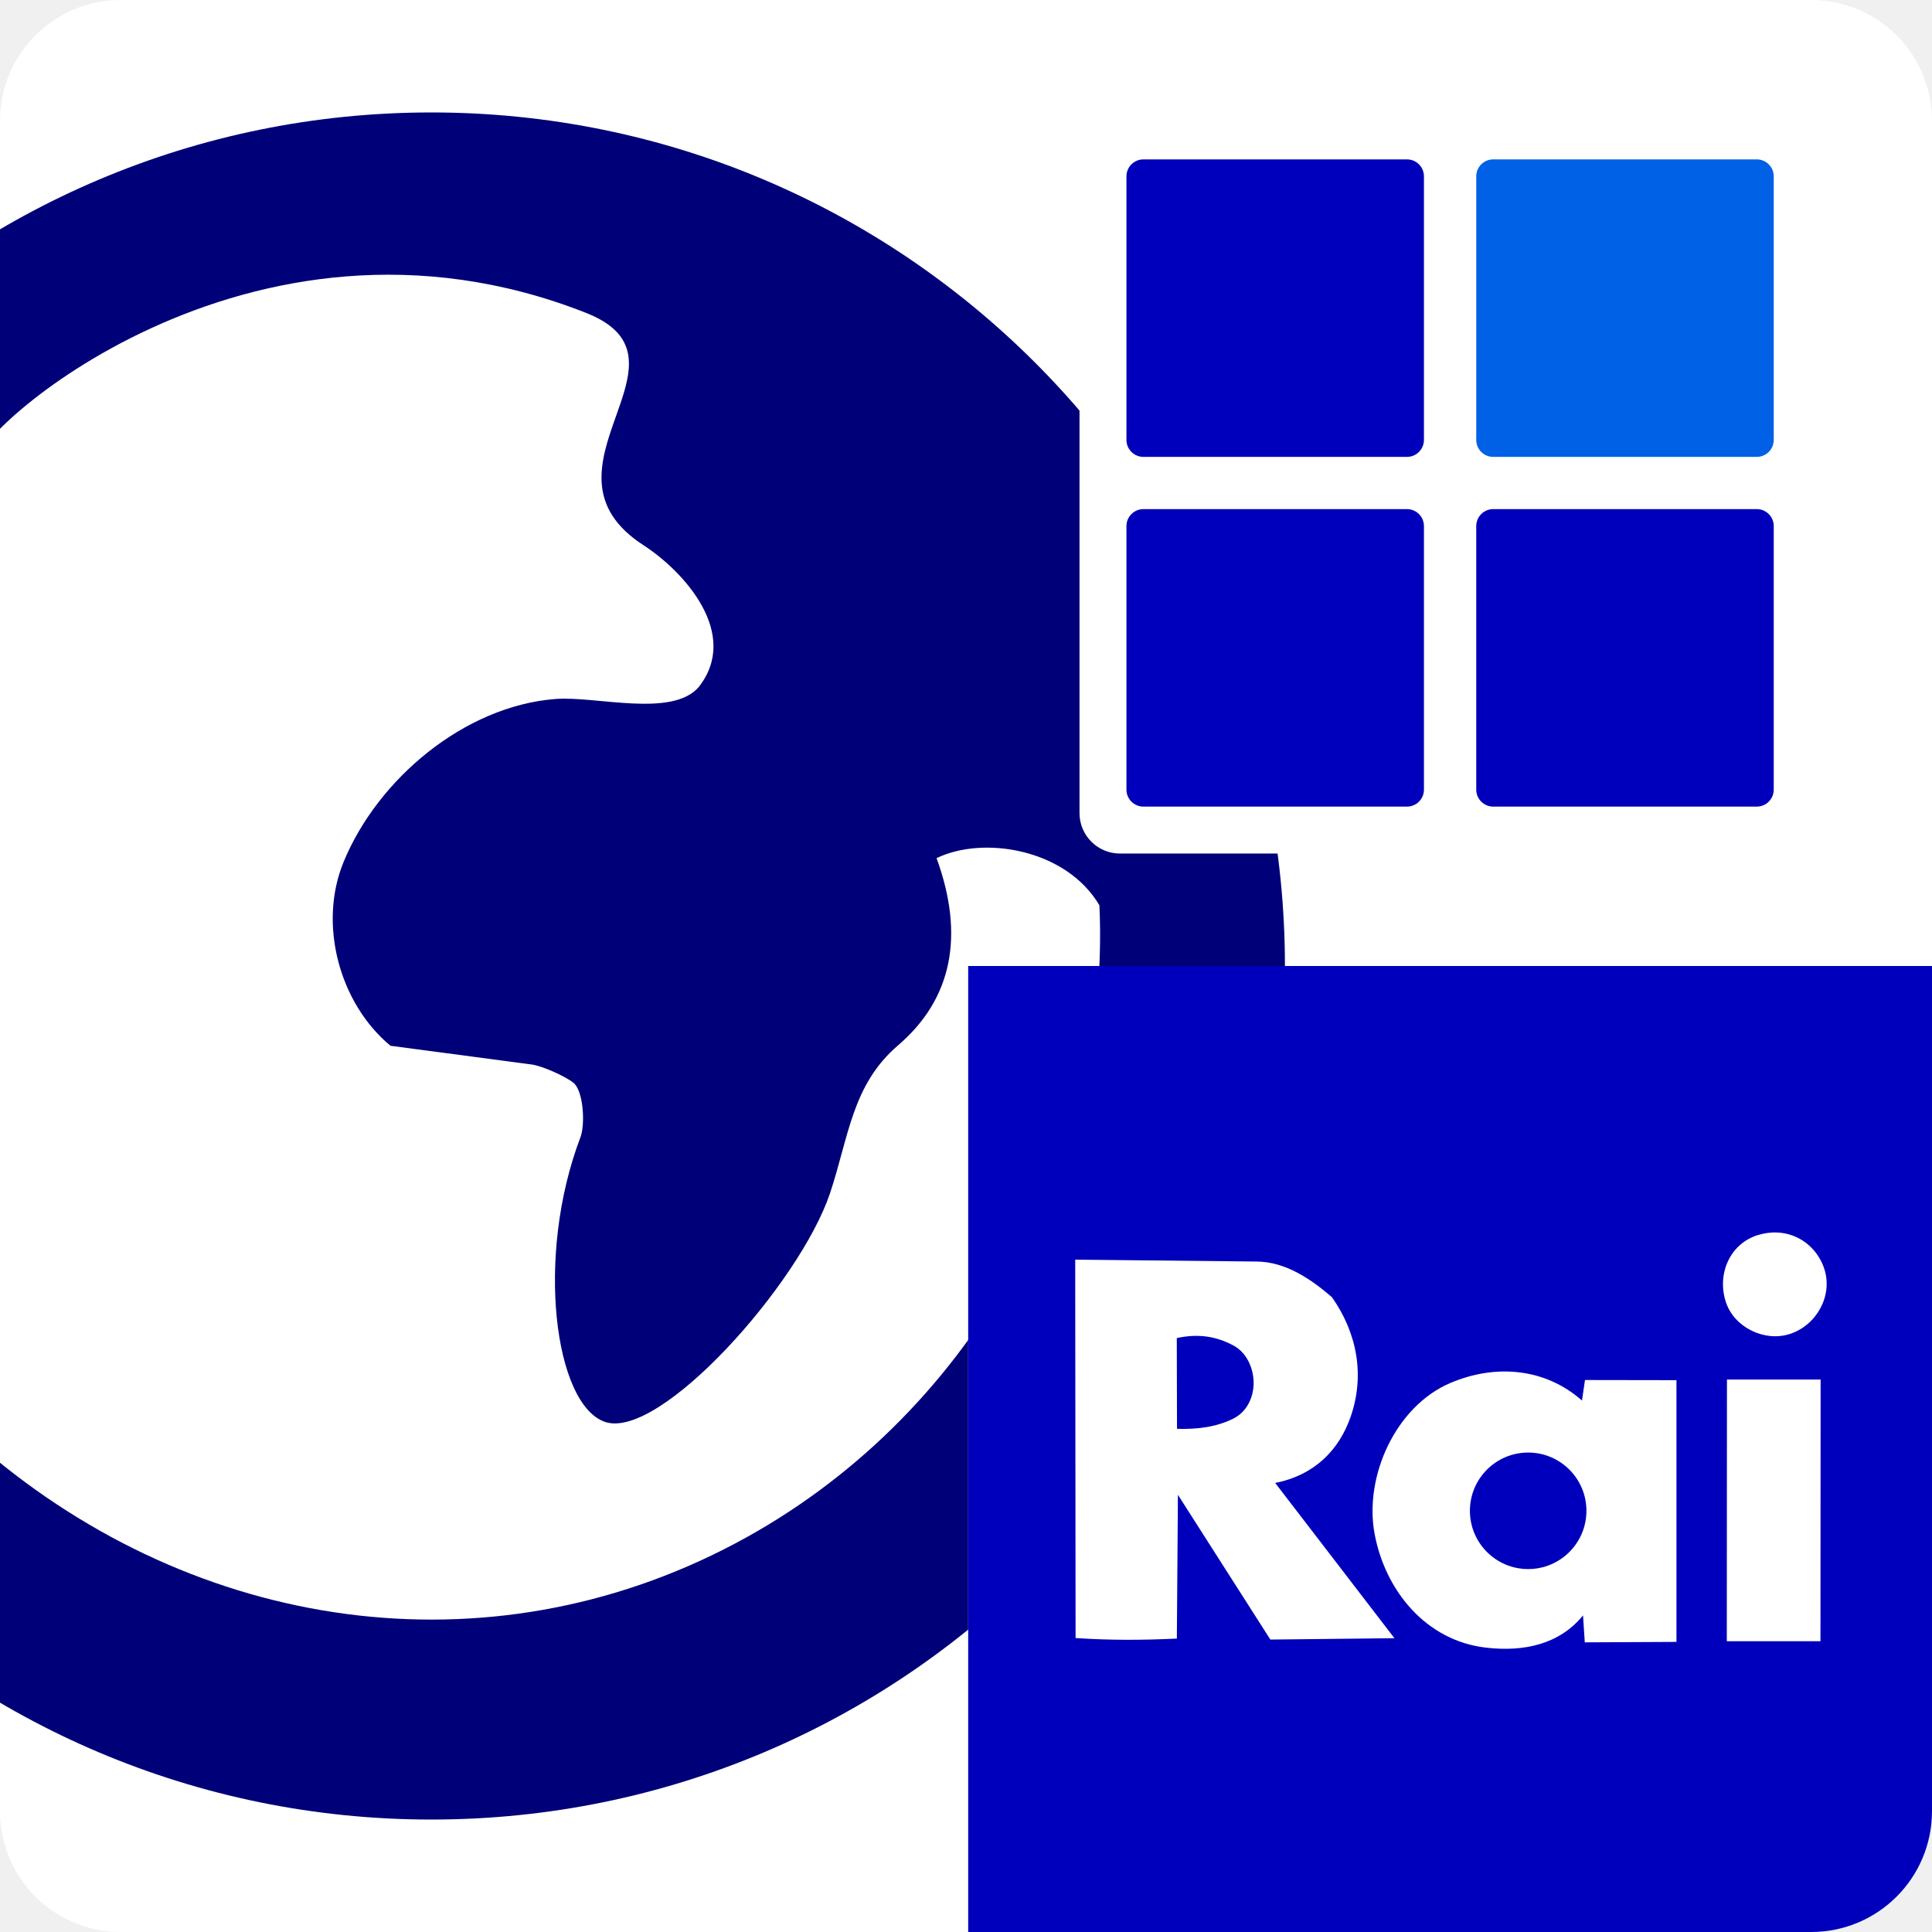
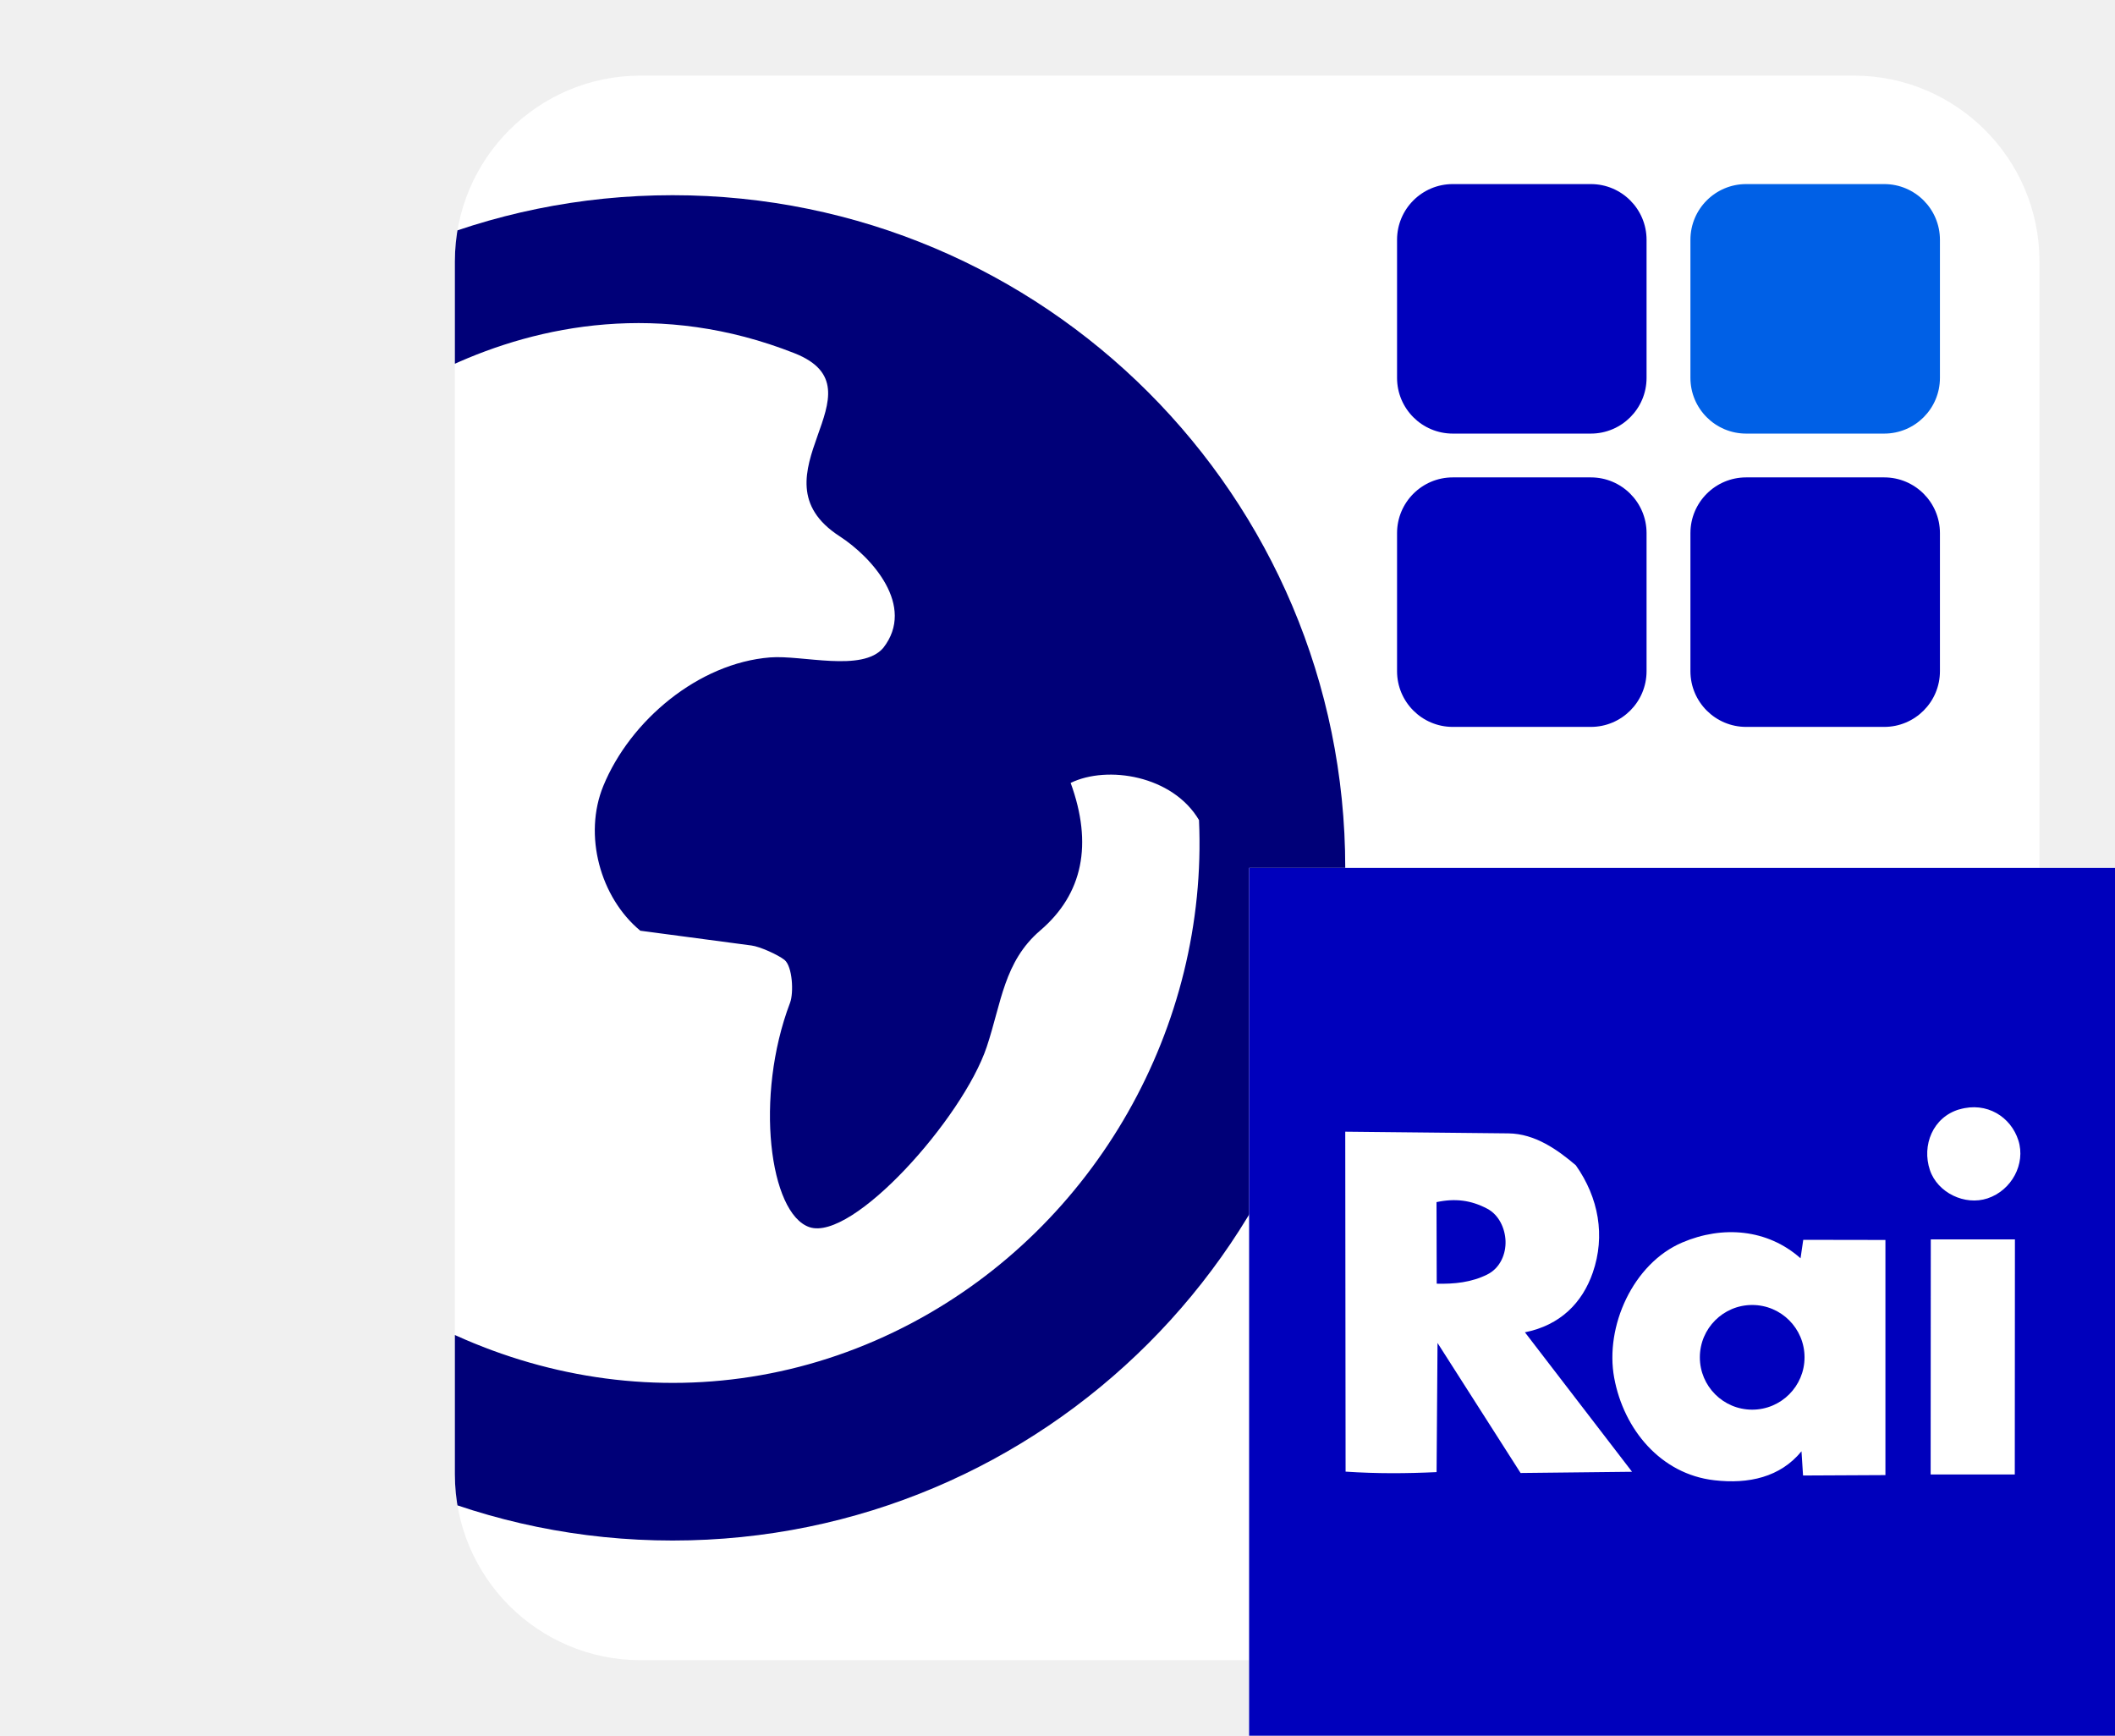
- <svg xmlns="http://www.w3.org/2000/svg" id="Layer_1" version="1.1" viewBox="0 0 256 256">
+ <svg xmlns="http://www.w3.org/2000/svg" id="Layer_1" version="1.1" viewBox="0 0 311.94 256">
  <defs>
    <style>
      .st0 {
        fill: #fff;
      }

      .st1 {
        fill: none;
      }

      .st2 {
        fill: #000078;
      }

      .st3 {
        fill: #0000bc;
      }

      .st4 {
        fill: #0060e6;
      }

      .st5 {
        clip-path: url(#clippath);
      }
    </style>
    <clipPath id="clippath">
-       <rect class="st1" width="256" height="256" rx="16" ry="16" />
+       <rect class="st1" x="67.09" y="11.15" width="233.71" height="233.71" rx="27.41" ry="27.41" />
    </clipPath>
  </defs>
  <g class="st5">
-     <rect class="st0" width="256" height="256" />
-     <path class="st2" d="M170.26,128c0,62.46-50.64,113.1-113.1,113.1s-113.1-50.64-113.1-113.1S-5.3,14.9,57.16,14.9s113.1,50.64,113.1,113.1ZM-2.16,192.03c28.23,24.13,66.69,29.92,99.59,12.48,30.95-16.41,49.79-49.88,48.25-84.55-4.43-7.51-15.43-9.25-21.58-6.25,3.75,10.29,2.06,18.67-5.11,24.81-6.11,5.23-6.53,12.18-9.01,19.59-4.01,11.97-22.55,32.77-29.81,30.3-6.7-2.28-9.26-21.95-3.26-37.71.65-1.71.41-6.15-.93-7.23-1.08-.86-4.11-2.23-5.54-2.42l-18.7-2.48c-6.75-5.59-9.62-16.09-6.21-24.36,4.52-10.99,16-20.65,28.06-21.59,5.41-.42,15.47,2.53,19.01-1.6,5.51-7.04-1.92-15.27-7.34-18.78-15.54-10.07,8.14-24.58-7.6-30.78C32.62,23.7-4.26,58.18-2.78,60.92M-7.54,92.86c-14.27,7.26-.02,18.73-12,24.65-4.39,2.17-9.27,5.67-12.21,9.55-1.83,2.41,1.62,9.73,4.25,10.92" />
+     <rect class="st0" x="55.94" width="256" height="256" />
+     <path class="st2" d="M198.41,128c0,54.79-44.42,99.21-99.21,99.21S0,182.79,0,128,44.42,28.79,99.21,28.79s99.2,44.42,99.2,99.21ZM47.17,184.16c24.76,21.17,58.5,26.24,87.35,10.95,27.15-14.39,43.67-43.75,42.32-74.16-3.89-6.59-13.53-8.11-18.93-5.48,3.29,9.03,1.81,16.38-4.48,21.76-5.36,4.59-5.73,10.68-7.9,17.18-3.52,10.5-19.78,28.74-26.15,26.58-5.88-2-8.12-19.25-2.86-33.08.57-1.5.36-5.39-.82-6.34-.95-.75-3.61-1.96-4.86-2.12l-16.4-2.18c-5.92-4.9-8.44-14.11-5.45-21.37,3.96-9.64,14.03-18.11,24.61-18.94,4.75-.37,13.57,2.22,16.67-1.4,4.83-6.18-1.68-13.39-6.44-16.47-13.63-8.83,7.14-21.56-6.67-27-39.51-15.58-71.86,14.67-70.56,17.07M42.45,97.18c-12.52,6.37-.02,16.43-10.53,21.62-3.85,1.9-8.13,4.97-10.71,8.38-1.61,2.11,1.42,8.53,3.73,9.58" />
    <g>
-       <rect class="st0" x="128.29" y="128" width="127.71" height="127.99" />
-       <g>
-         <path class="st3" d="M256,128v128s-127.71,0-127.71,0v-128s127.71,0,127.71,0ZM233.06,163.61c-3.94,1.15-5.58,5.33-4.36,8.96,1.13,3.36,5.16,5.28,8.49,4.18,3.56-1.18,5.66-5.08,4.56-8.55s-4.66-5.76-8.69-4.58ZM184.77,217.07l-15.8-20.57c5.21-1.04,8.47-4.35,10.01-8.81,1.87-5.41.88-11.02-2.5-15.82-2.65-2.26-6-4.67-9.95-4.71l-24.06-.25.05,50.14c4.71.31,8.92.28,13.42.07l.14-19.05,12.25,19.18,16.43-.18ZM209.98,217.62l12.16-.06v-34.68s-12.12-.02-12.12-.02l-.4,2.72c-4.88-4.32-11.49-4.87-17.46-2.32-7.23,3.09-11.43,12.37-10.02,19.97s6.86,14.18,14.75,15.09c5.08.59,9.75-.45,12.87-4.27l.23,3.56ZM228.83,182.79l-.02,34.68h12.41s.02-34.67.02-34.67h-12.41Z" />
-         <path class="st3" d="M163.43,187.97c-2.39,1.18-4.86,1.42-7.47,1.36l-.03-12.03c2.75-.59,5.1-.29,7.48.97,1.73.91,2.63,2.9,2.7,4.76s-.75,3.98-2.69,4.94Z" />
-         <circle class="st3" cx="202.49" cy="200.19" r="7.72" />
-       </g>
+       <rect class="st3" x="206.05" y="27.15" width="36.8" height="36.8" rx="8.22" ry="8.22" />
+       <rect class="st4" x="249.32" y="27.15" width="36.8" height="36.8" rx="8.22" ry="8.22" />
+       <rect class="st3" x="206.05" y="70.41" width="36.8" height="36.8" rx="8.22" ry="8.22" />
+       <rect class="st3" x="249.32" y="70.41" width="36.8" height="36.8" rx="8.22" ry="8.22" />
    </g>
-     <rect class="st0" x="143.04" y="14.9" width="98.2" height="98.2" rx="5.36" ry="5.36" />
+   </g>
+   <g>
+     <rect class="st0" x="184.23" y="128" width="127.71" height="127.99" />
    <g>
-       <rect class="st3" x="149.26" y="21.12" width="39.42" height="39.42" rx="2.25" ry="2.25" />
-       <rect class="st4" x="195.61" y="21.12" width="39.42" height="39.42" rx="2.25" ry="2.25" />
-       <rect class="st3" x="149.26" y="67.46" width="39.42" height="39.42" rx="2.25" ry="2.25" />
-       <rect class="st3" x="195.61" y="67.46" width="39.42" height="39.42" rx="2.25" ry="2.25" />
+       <path class="st3" d="M311.94,128v128h-127.71v-128h127.71ZM289,163.61c-3.94,1.15-5.58,5.33-4.36,8.96,1.13,3.36,5.16,5.28,8.49,4.18,3.56-1.18,5.66-5.08,4.56-8.55s-4.66-5.76-8.69-4.58h0ZM240.71,217.07l-15.8-20.57c5.21-1.04,8.47-4.35,10.01-8.81,1.87-5.41.88-11.02-2.5-15.82-2.65-2.26-6-4.67-9.95-4.71l-24.06-.25.05,50.14c4.71.31,8.92.28,13.42.07l.14-19.05,12.25,19.18,16.43-.18h0ZM265.92,217.62l12.16-.06v-34.68l-12.12-.02-.4,2.72c-4.88-4.32-11.49-4.87-17.46-2.32-7.23,3.09-11.43,12.37-10.02,19.97s6.86,14.18,14.75,15.09c5.08.59,9.75-.45,12.87-4.27l.23,3.56h0ZM284.77,182.79l-.02,34.68h12.41l.02-34.67h-12.41Z" />
+       <path class="st3" d="M219.37,187.97c-2.39,1.18-4.86,1.42-7.47,1.36l-.03-12.03c2.75-.59,5.1-.29,7.48.97,1.73.91,2.63,2.9,2.7,4.76s-.75,3.98-2.69,4.94h.01Z" />
+       <circle class="st3" cx="258.43" cy="200.19" r="7.72" />
    </g>
  </g>
</svg>
